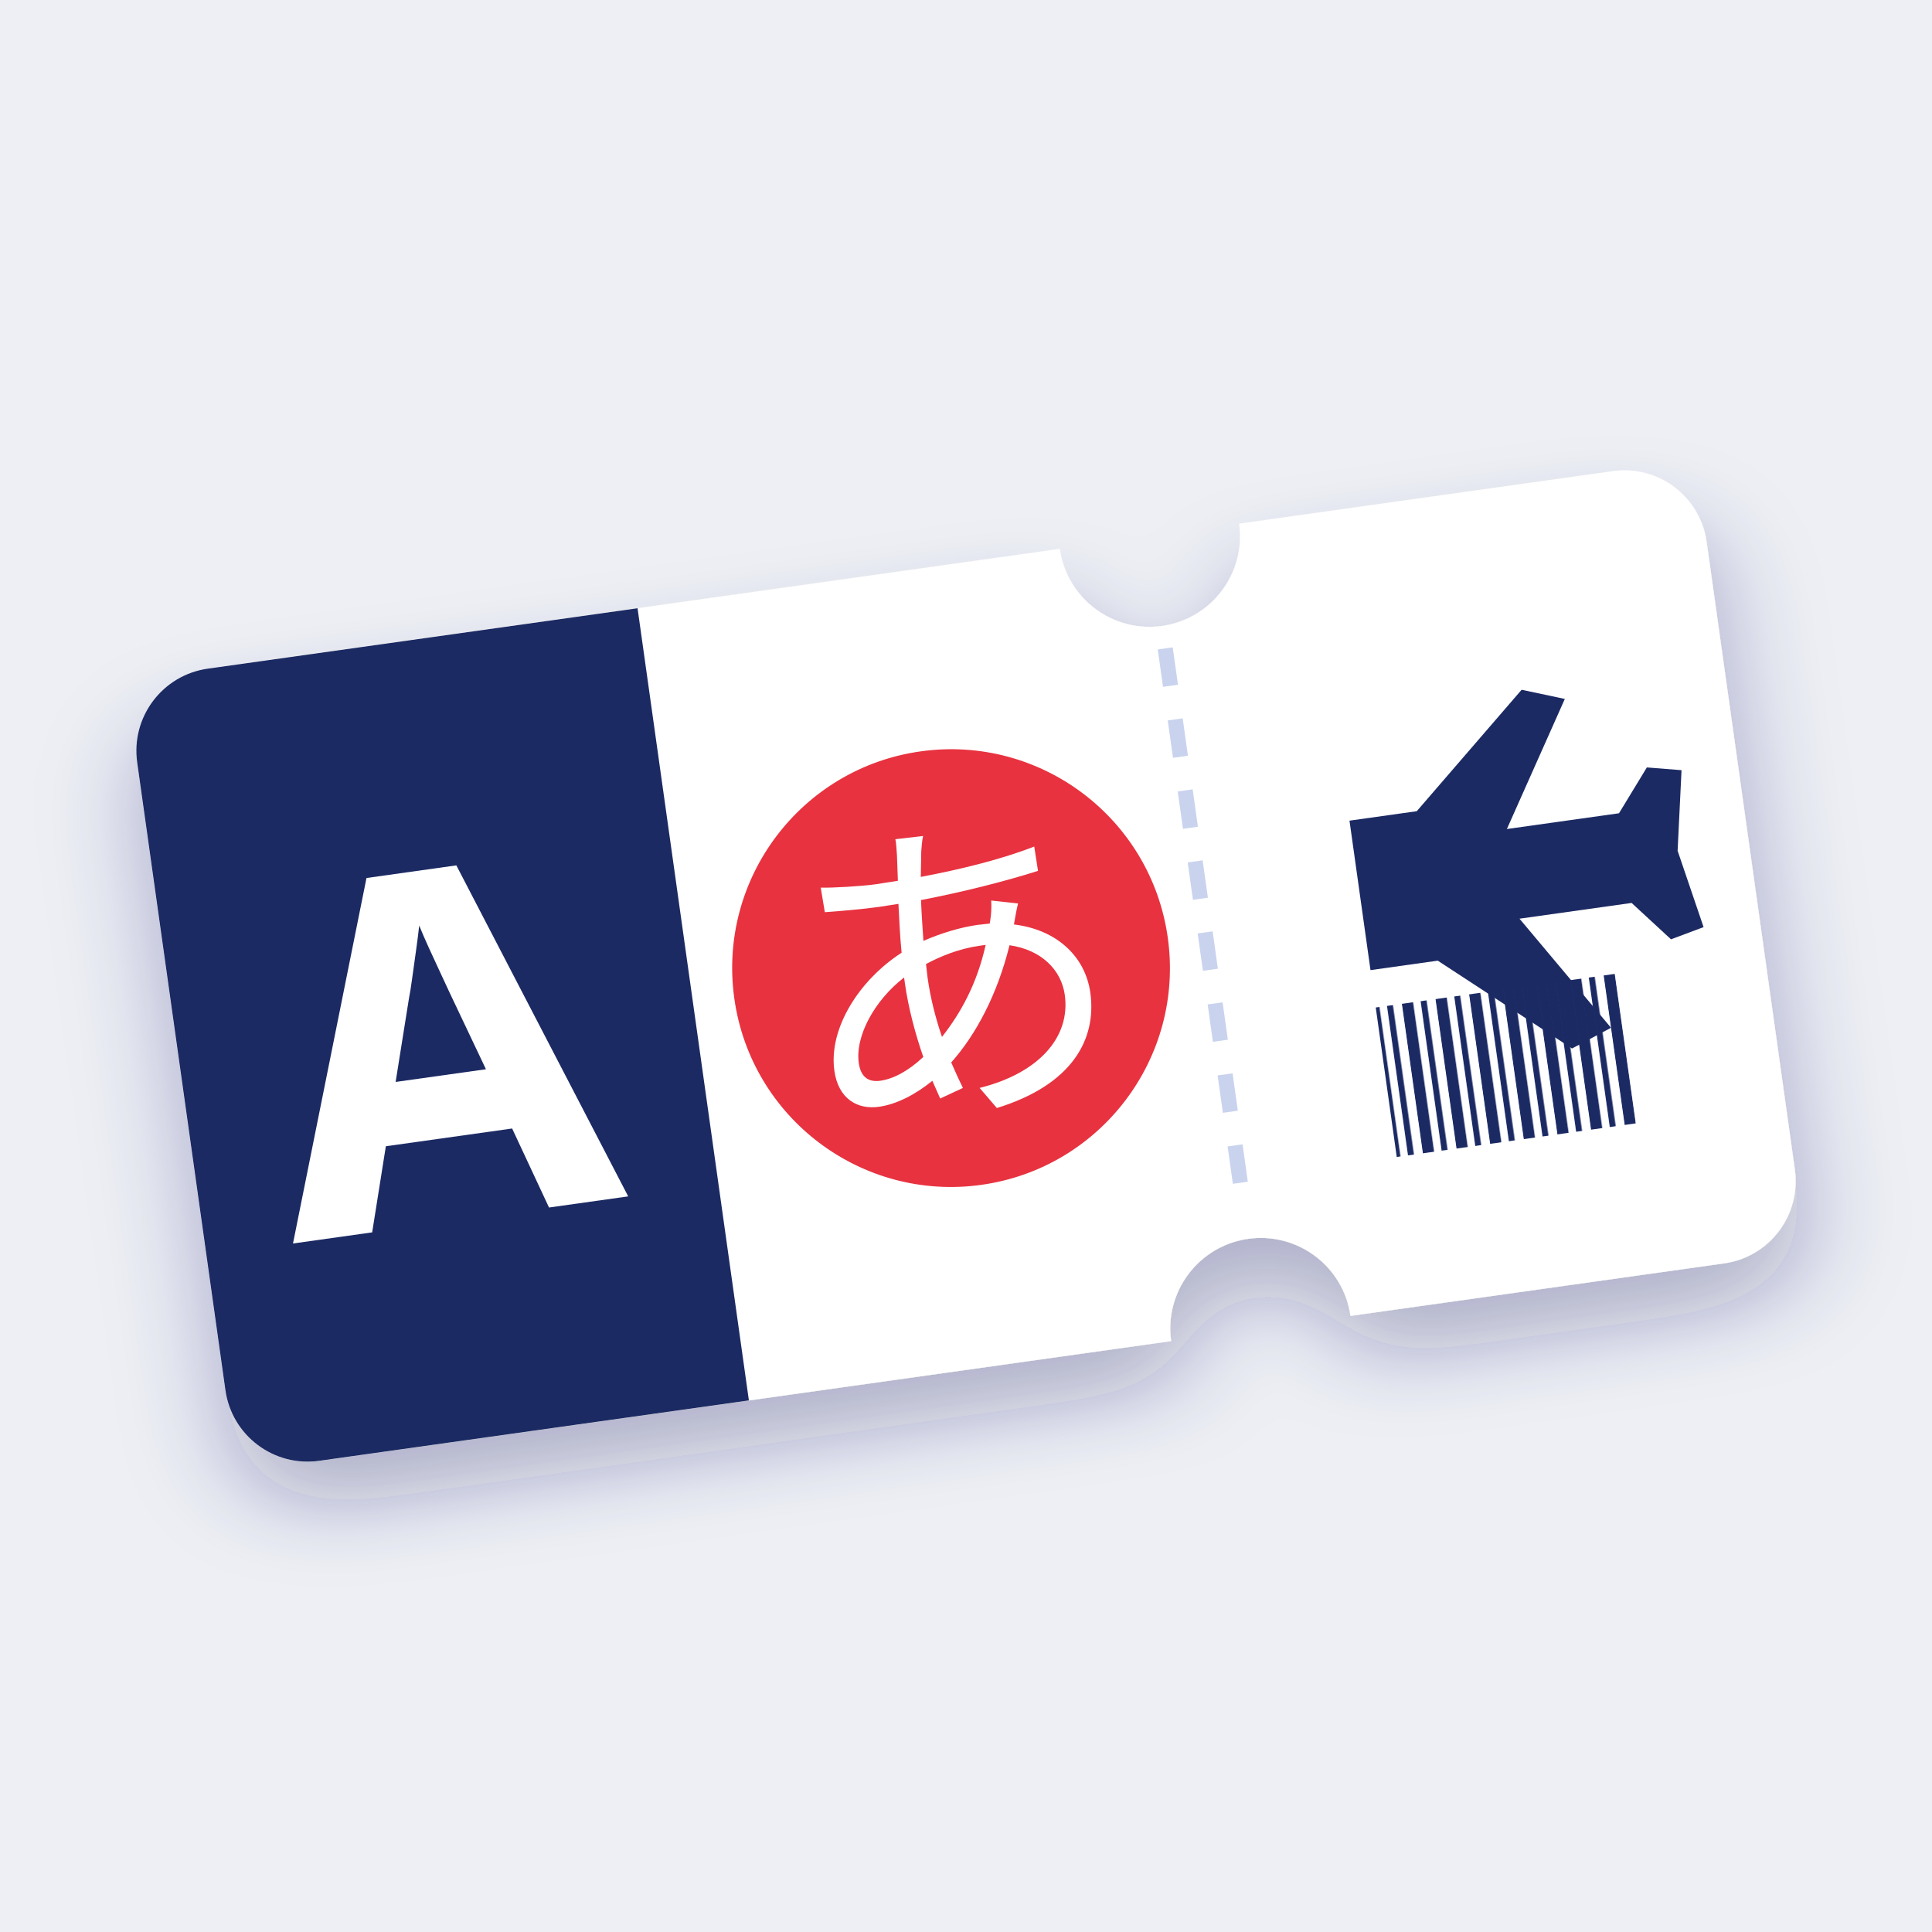
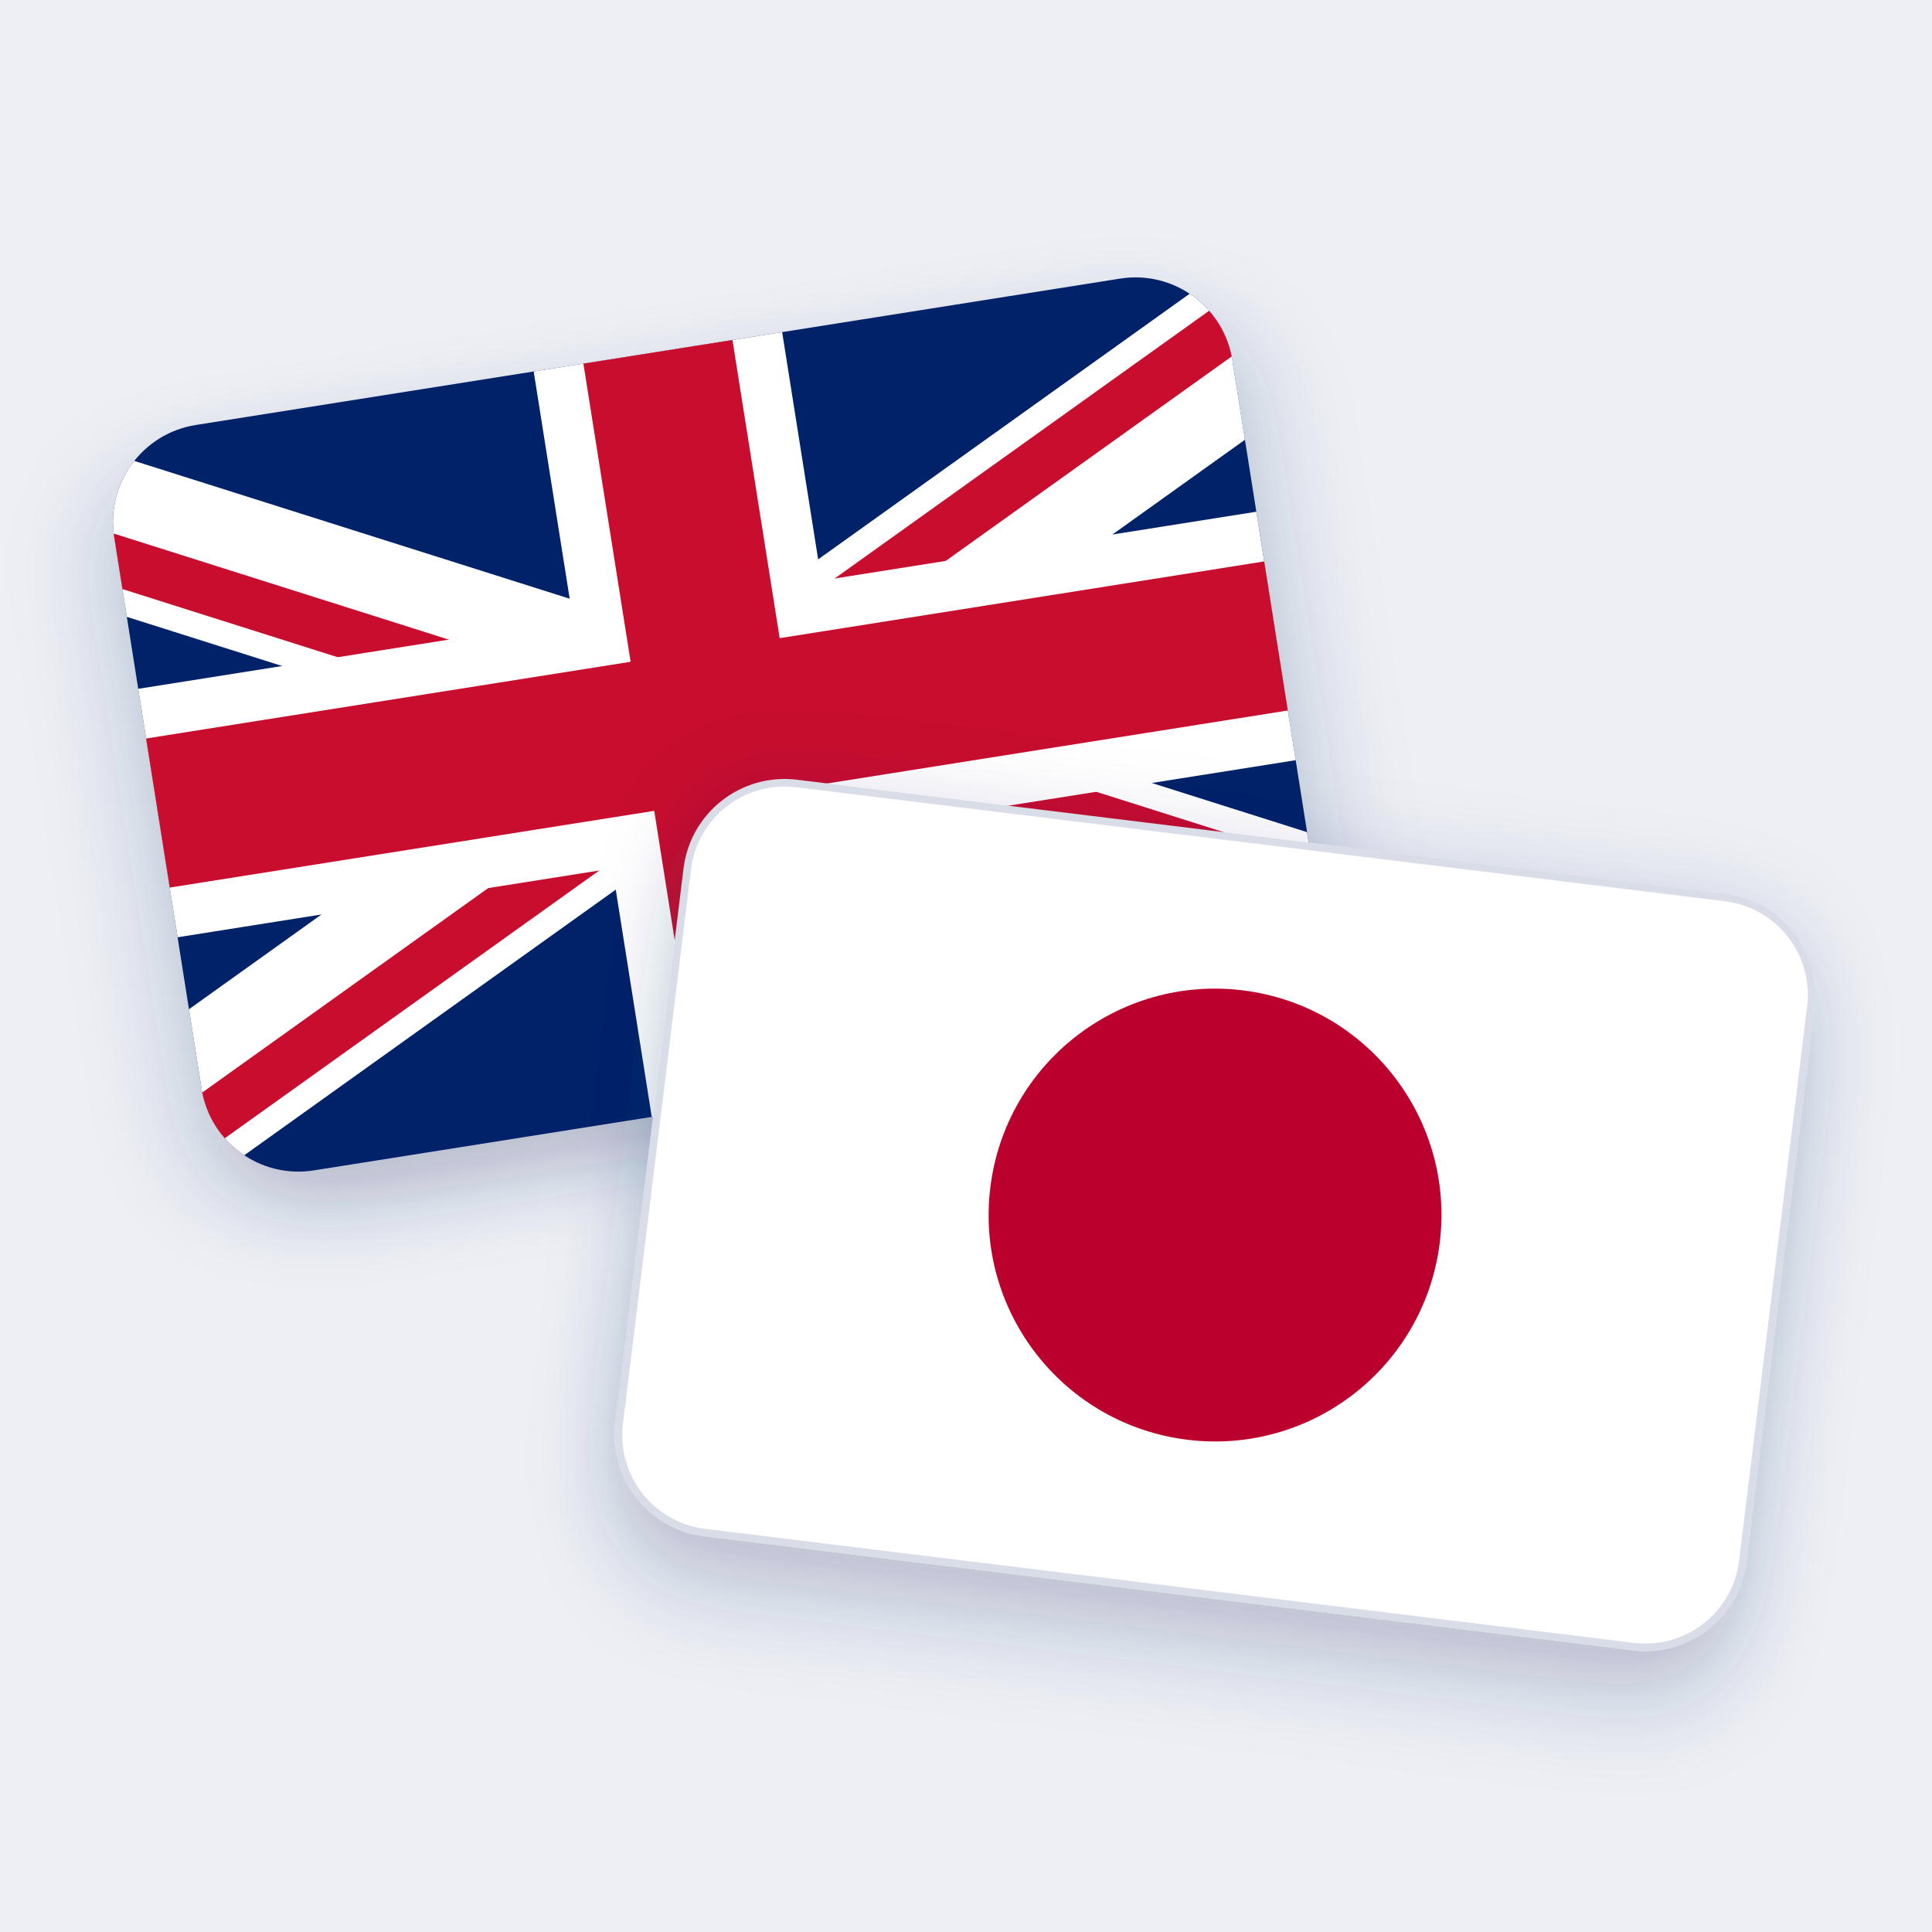
<svg xmlns="http://www.w3.org/2000/svg" viewBox="0 0 512 512">
  <defs>
-     <pattern id="b3" width="9" height="40" patternUnits="userSpaceOnUse">
-       <rect width="3" height="40" fill="#1D2B64" />
-       <rect x="5" width="1.6" height="40" fill="#1D2B64" />
-     </pattern>
-     <filter id="sh3" x="-20%" y="-20%" width="140%" height="140%">
-       <feDropShadow dx="0" dy="12" stdDeviation="12" flood-color="#1D2B64" flood-opacity=".3" />
+     <filter id="sh" x="-30%" y="-30%" width="160%" height="160%">
+       <feDropShadow dx="0" dy="10" stdDeviation="12" flood-color="#1D2B64" flood-opacity=".28" />
    </filter>
+     <clipPath id="ca">
+       <rect width="300" height="200" rx="26" />
+     </clipPath>
+     <clipPath id="cb">
+       <rect width="300" height="200" rx="26" />
+     </clipPath>
  </defs>
  <rect width="512" height="512" fill="#EDEFF5" />
-   <g transform="rotate(-8 256 256)" filter="url(#sh3)">
-     <path d="M68 150H296a24 24 0 0 0 48 0H444a22 22 0 0 1 22 22V340a22 22 0 0 1 -22 22H344a24 24 0 0 0 -48 0H68a22 22 0 0 1 -22 -22V172a22 22 0 0 1 22 -22z" fill="#fff" />
-     <path d="M320 180V332" stroke="#C9D3EE" stroke-width="4" stroke-dasharray="10 9" />
-     <path d="M68 150h115v212H68a22 22 0 0 1-22-22V172a22 22 0 0 1 22-22z" fill="#1D2B64" />
-     <text x="114" y="304" text-anchor="middle" font-family="Oswald, Arial Narrow, sans-serif" font-weight="700" font-size="130" fill="#fff">A</text>
-     <circle cx="252" cy="256" r="58" fill="#E8333F" />
-     <text x="252" y="290" text-anchor="middle" font-family="IPAGothic, sans-serif" font-size="88" fill="#fff">あ</text>
-     <g transform="translate(392 232) rotate(0) scale(1)">
-       <path d="M-30 0h18l32-28 11 4-20 32h30l9-11 9 2-4 21 4 21-9 2-9-11h-30l20 32-11 4-32-28h-18z" fill="#1D2B64" />
+   <g transform="translate(40 92) rotate(-9 150 100)" filter="url(#sh)">
+     <g clip-path="url(#ca)">
+       <svg width="300" height="200" viewBox="7.5 0 45 30" preserveAspectRatio="xMidYMid slice">
+         <clipPath id="u1">
+           <path d="M30,15h30v15zv15h-30zh-30v-15zv-15h30z" />
+         </clipPath>
+         <path d="M0,0v30h60v-30z" fill="#012169" />
+         <path d="M0,0 60,30M60,0 0,30" stroke="#fff" stroke-width="6" />
+         <path d="M0,0 60,30M60,0 0,30" clip-path="url(#u1)" stroke="#C8102E" stroke-width="4" />
+         <path d="M30,0v30M0,15h60" stroke="#fff" stroke-width="10" />
+         <path d="M30,0v30M0,15h60" stroke="#C8102E" stroke-width="6" />
+       </svg>
    </g>
-     <rect x="362" y="282" width="64" height="40" fill="url(#b3)" />
+   </g>
+   <g transform="translate(172 222) rotate(7 150 100)" filter="url(#sh)">
+     <g clip-path="url(#cb)">
+       <rect width="300" height="200" fill="#fff" />
+       <circle cx="150" cy="100" r="60" fill="#BC002D" />
+     </g>
+     <rect width="300" height="200" rx="26" fill="none" stroke="#D9DDE8" stroke-width="2" />
  </g>
</svg>
